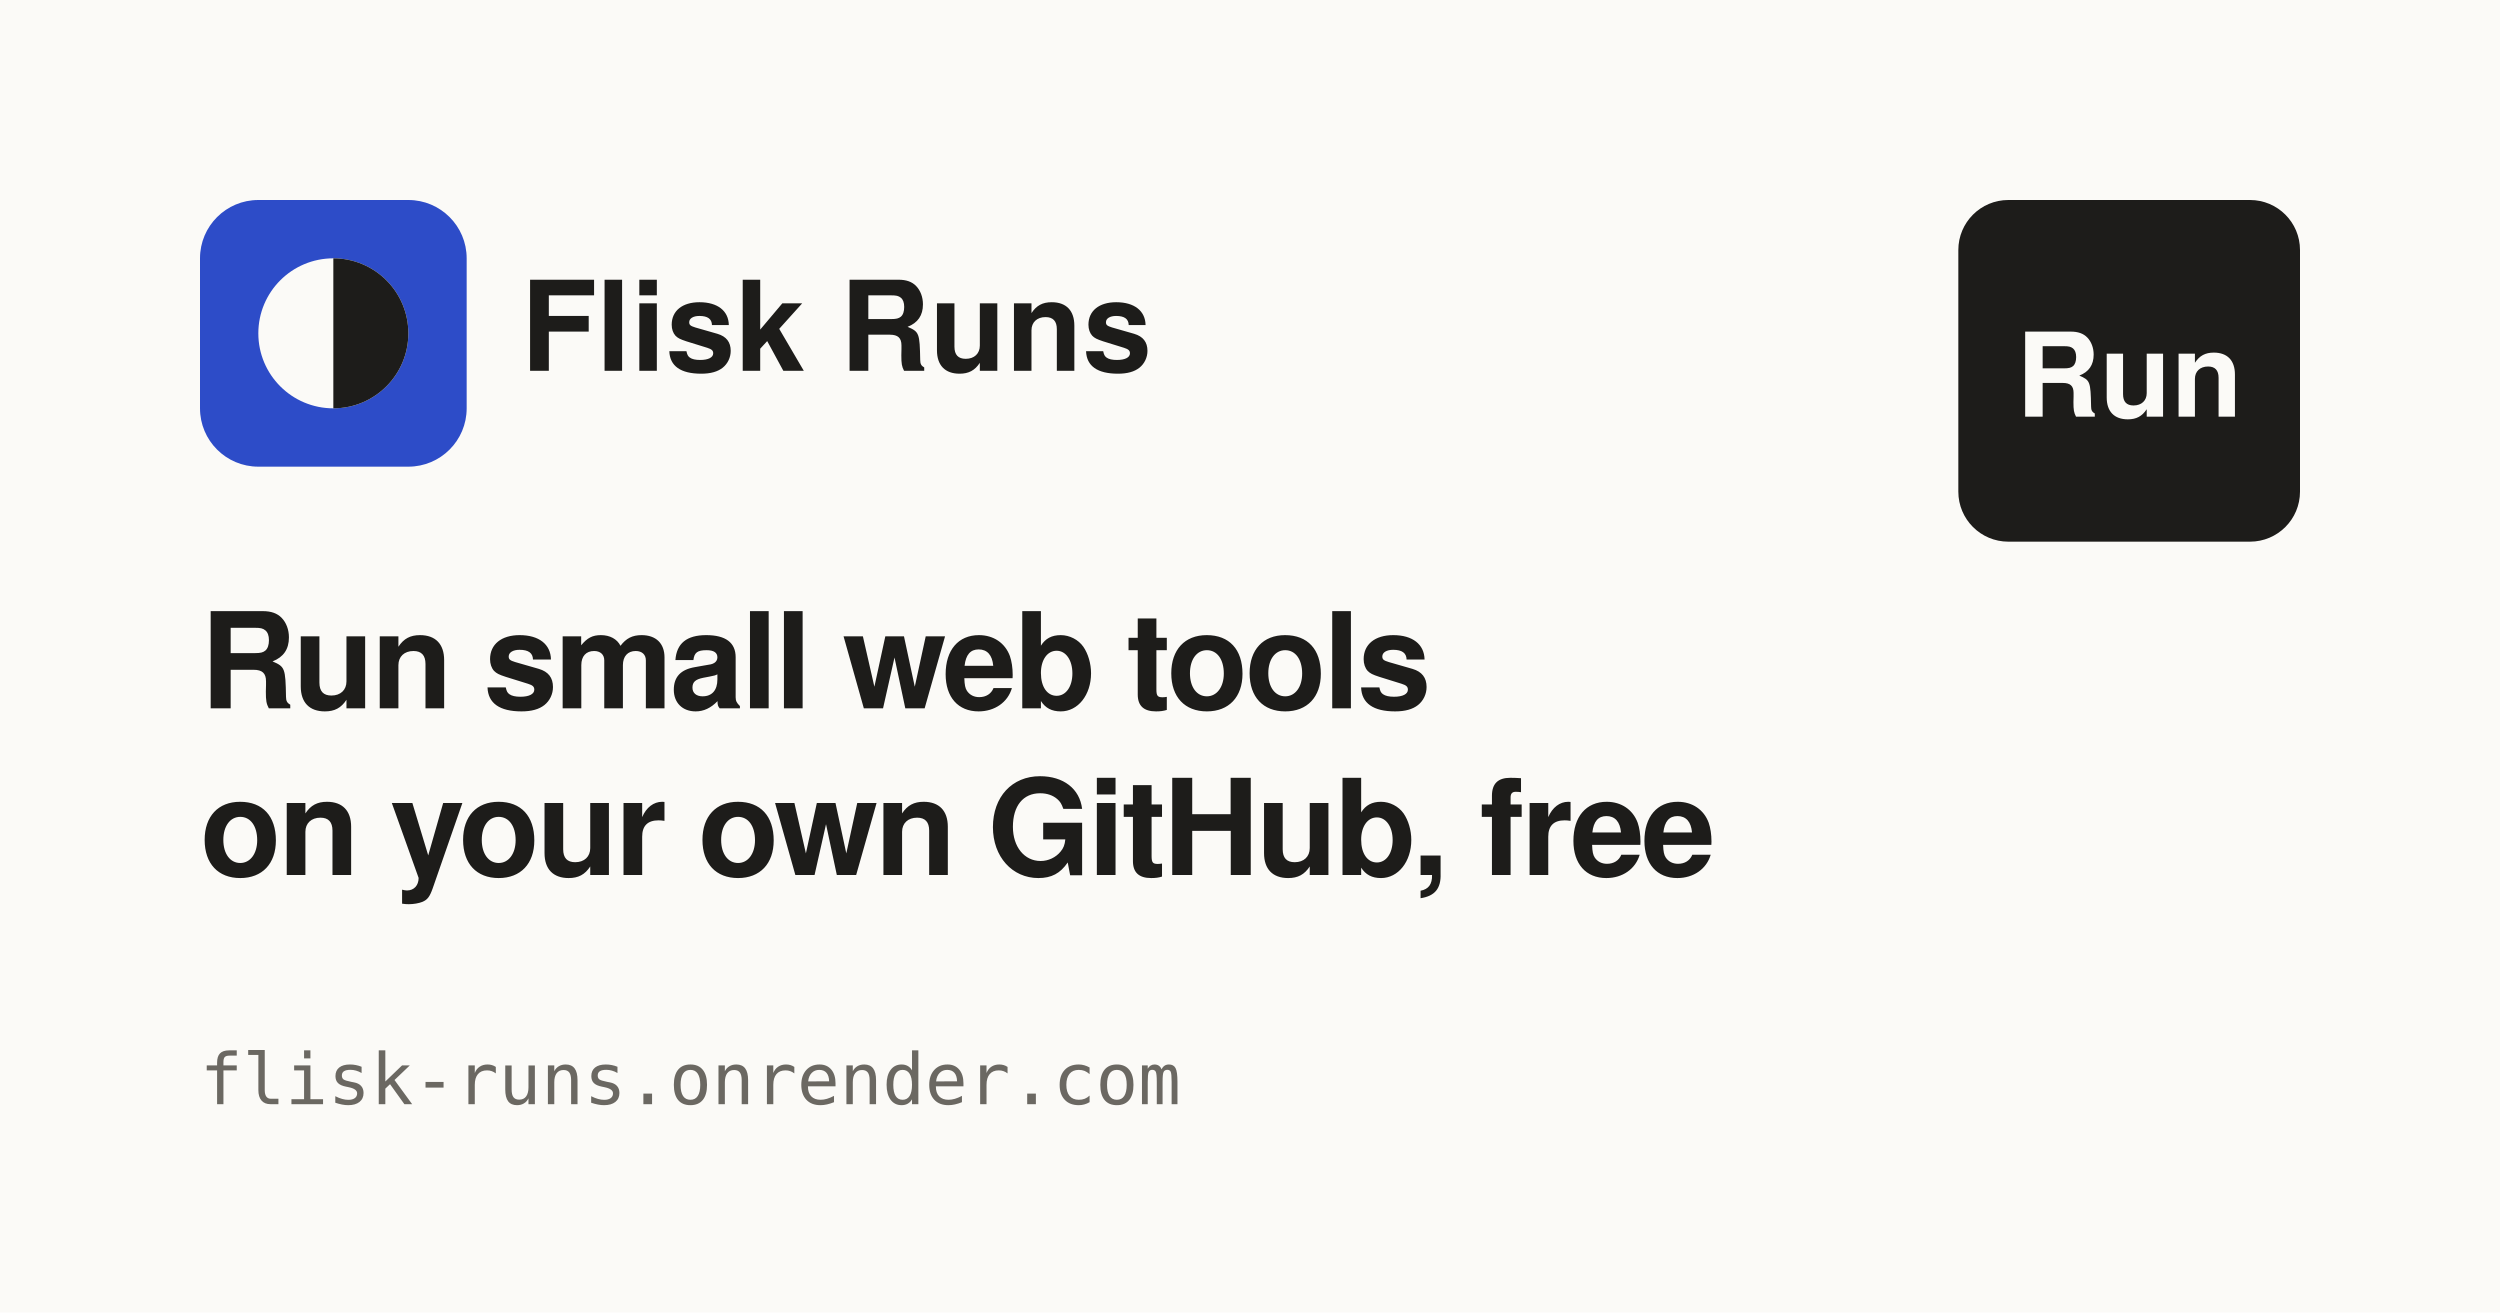
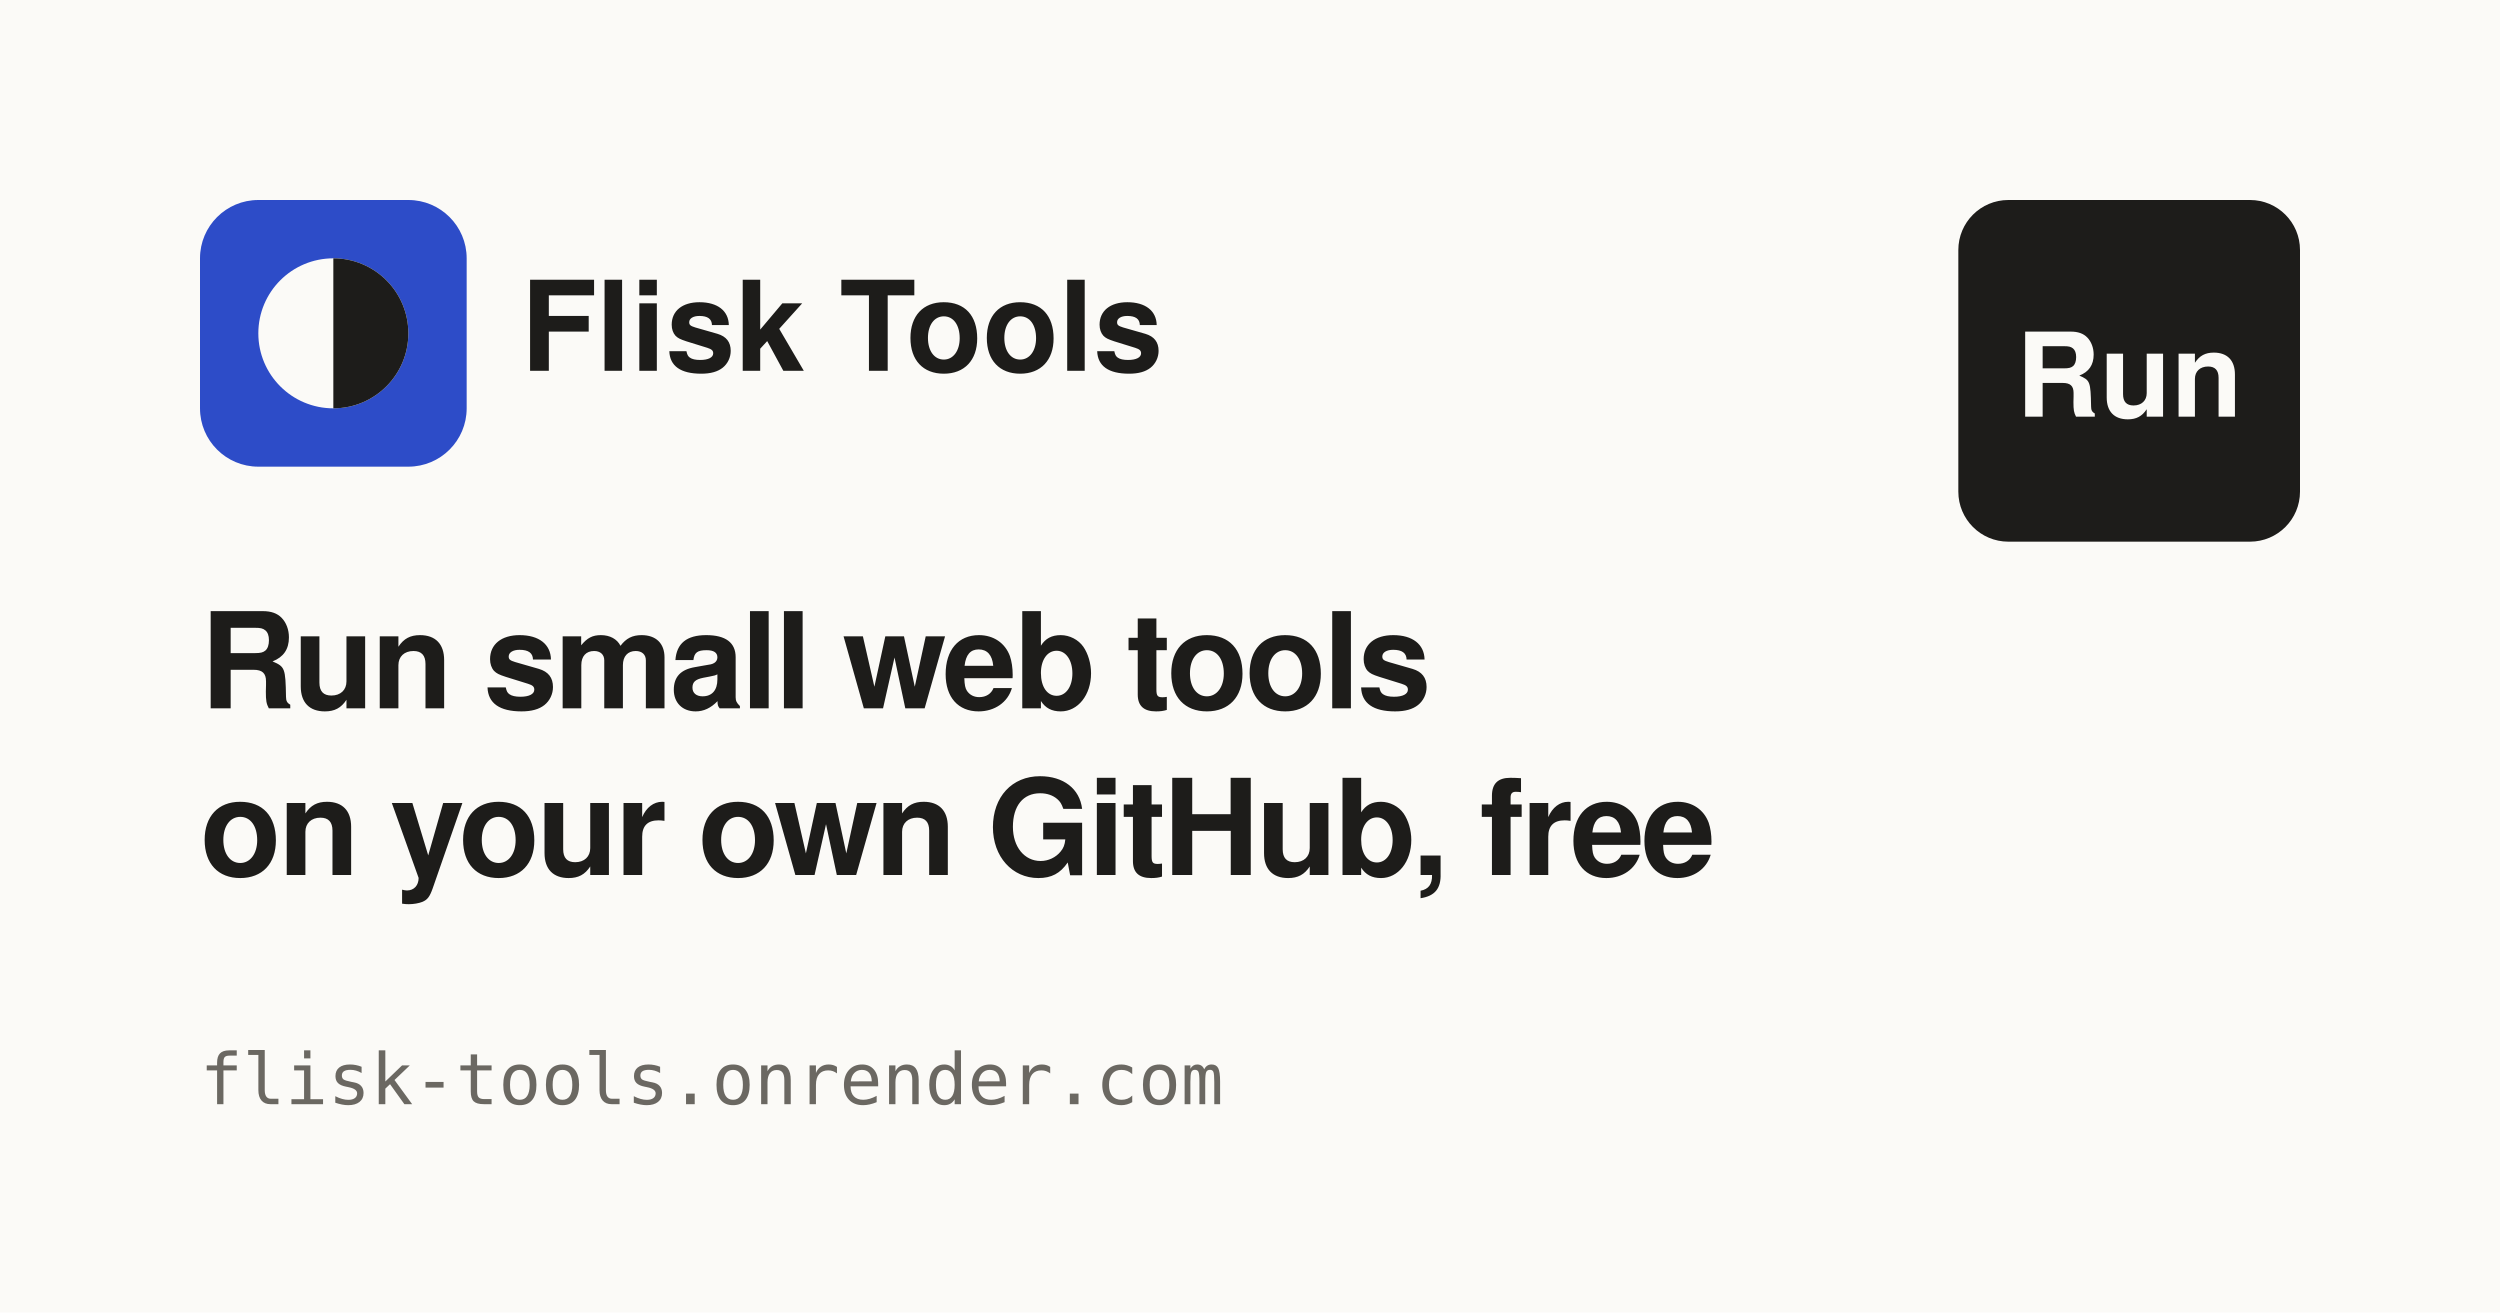
- <svg xmlns="http://www.w3.org/2000/svg" width="1200" height="630" viewBox="0 0 1200 630" role="img" aria-label="Flisk Runs: Run small web tools on your own GitHub, free">
+ <svg xmlns="http://www.w3.org/2000/svg" width="1200" height="630" viewBox="0 0 1200 630" role="img" aria-label="Flisk Tools: Run small web tools on your own GitHub, free">
  <rect width="1200" height="630" fill="#fbfaf7" />
  <g transform="translate(96 96) scale(2)">
    <rect width="64" height="64" rx="14" fill="#2d4cc8" />
    <circle cx="32" cy="32" r="18" fill="#fbfaf7" />
    <path d="M32 14a18 18 0 0 1 0 36z" fill="#1d1c1a" />
  </g>
-   <text x="250" y="178" font-family="-apple-system, 'Segoe UI', Helvetica, Arial, sans-serif" font-size="60" font-weight="800" fill="#1d1c1a">Flisk Runs</text>
+   <text x="250" y="178" font-family="-apple-system, 'Segoe UI', Helvetica, Arial, sans-serif" font-size="60" font-weight="800" fill="#1d1c1a">Flisk Tools</text>
  <text x="96" y="340" font-family="-apple-system, 'Segoe UI', Helvetica, Arial, sans-serif" font-size="64" font-weight="800" fill="#1d1c1a" letter-spacing="-1.5">Run small web tools</text>
  <text x="96" y="420" font-family="-apple-system, 'Segoe UI', Helvetica, Arial, sans-serif" font-size="64" font-weight="800" fill="#1d1c1a" letter-spacing="-1.5">on your own GitHub, free</text>
-   <text x="96" y="530" font-family="ui-monospace, Menlo, monospace" font-size="34" fill="#6b6862">flisk-runs.onrender.com</text>
+   <text x="96" y="530" font-family="ui-monospace, Menlo, monospace" font-size="34" fill="#6b6862">flisk-tools.onrender.com</text>
  <g transform="translate(940 96)">
    <rect width="164" height="164" rx="24" fill="#1d1c1a" />
    <text x="82" y="104" text-anchor="middle" font-family="-apple-system, 'Segoe UI', Helvetica, Arial, sans-serif" font-size="56" font-weight="800" fill="#fbfaf7">Run</text>
  </g>
</svg>
